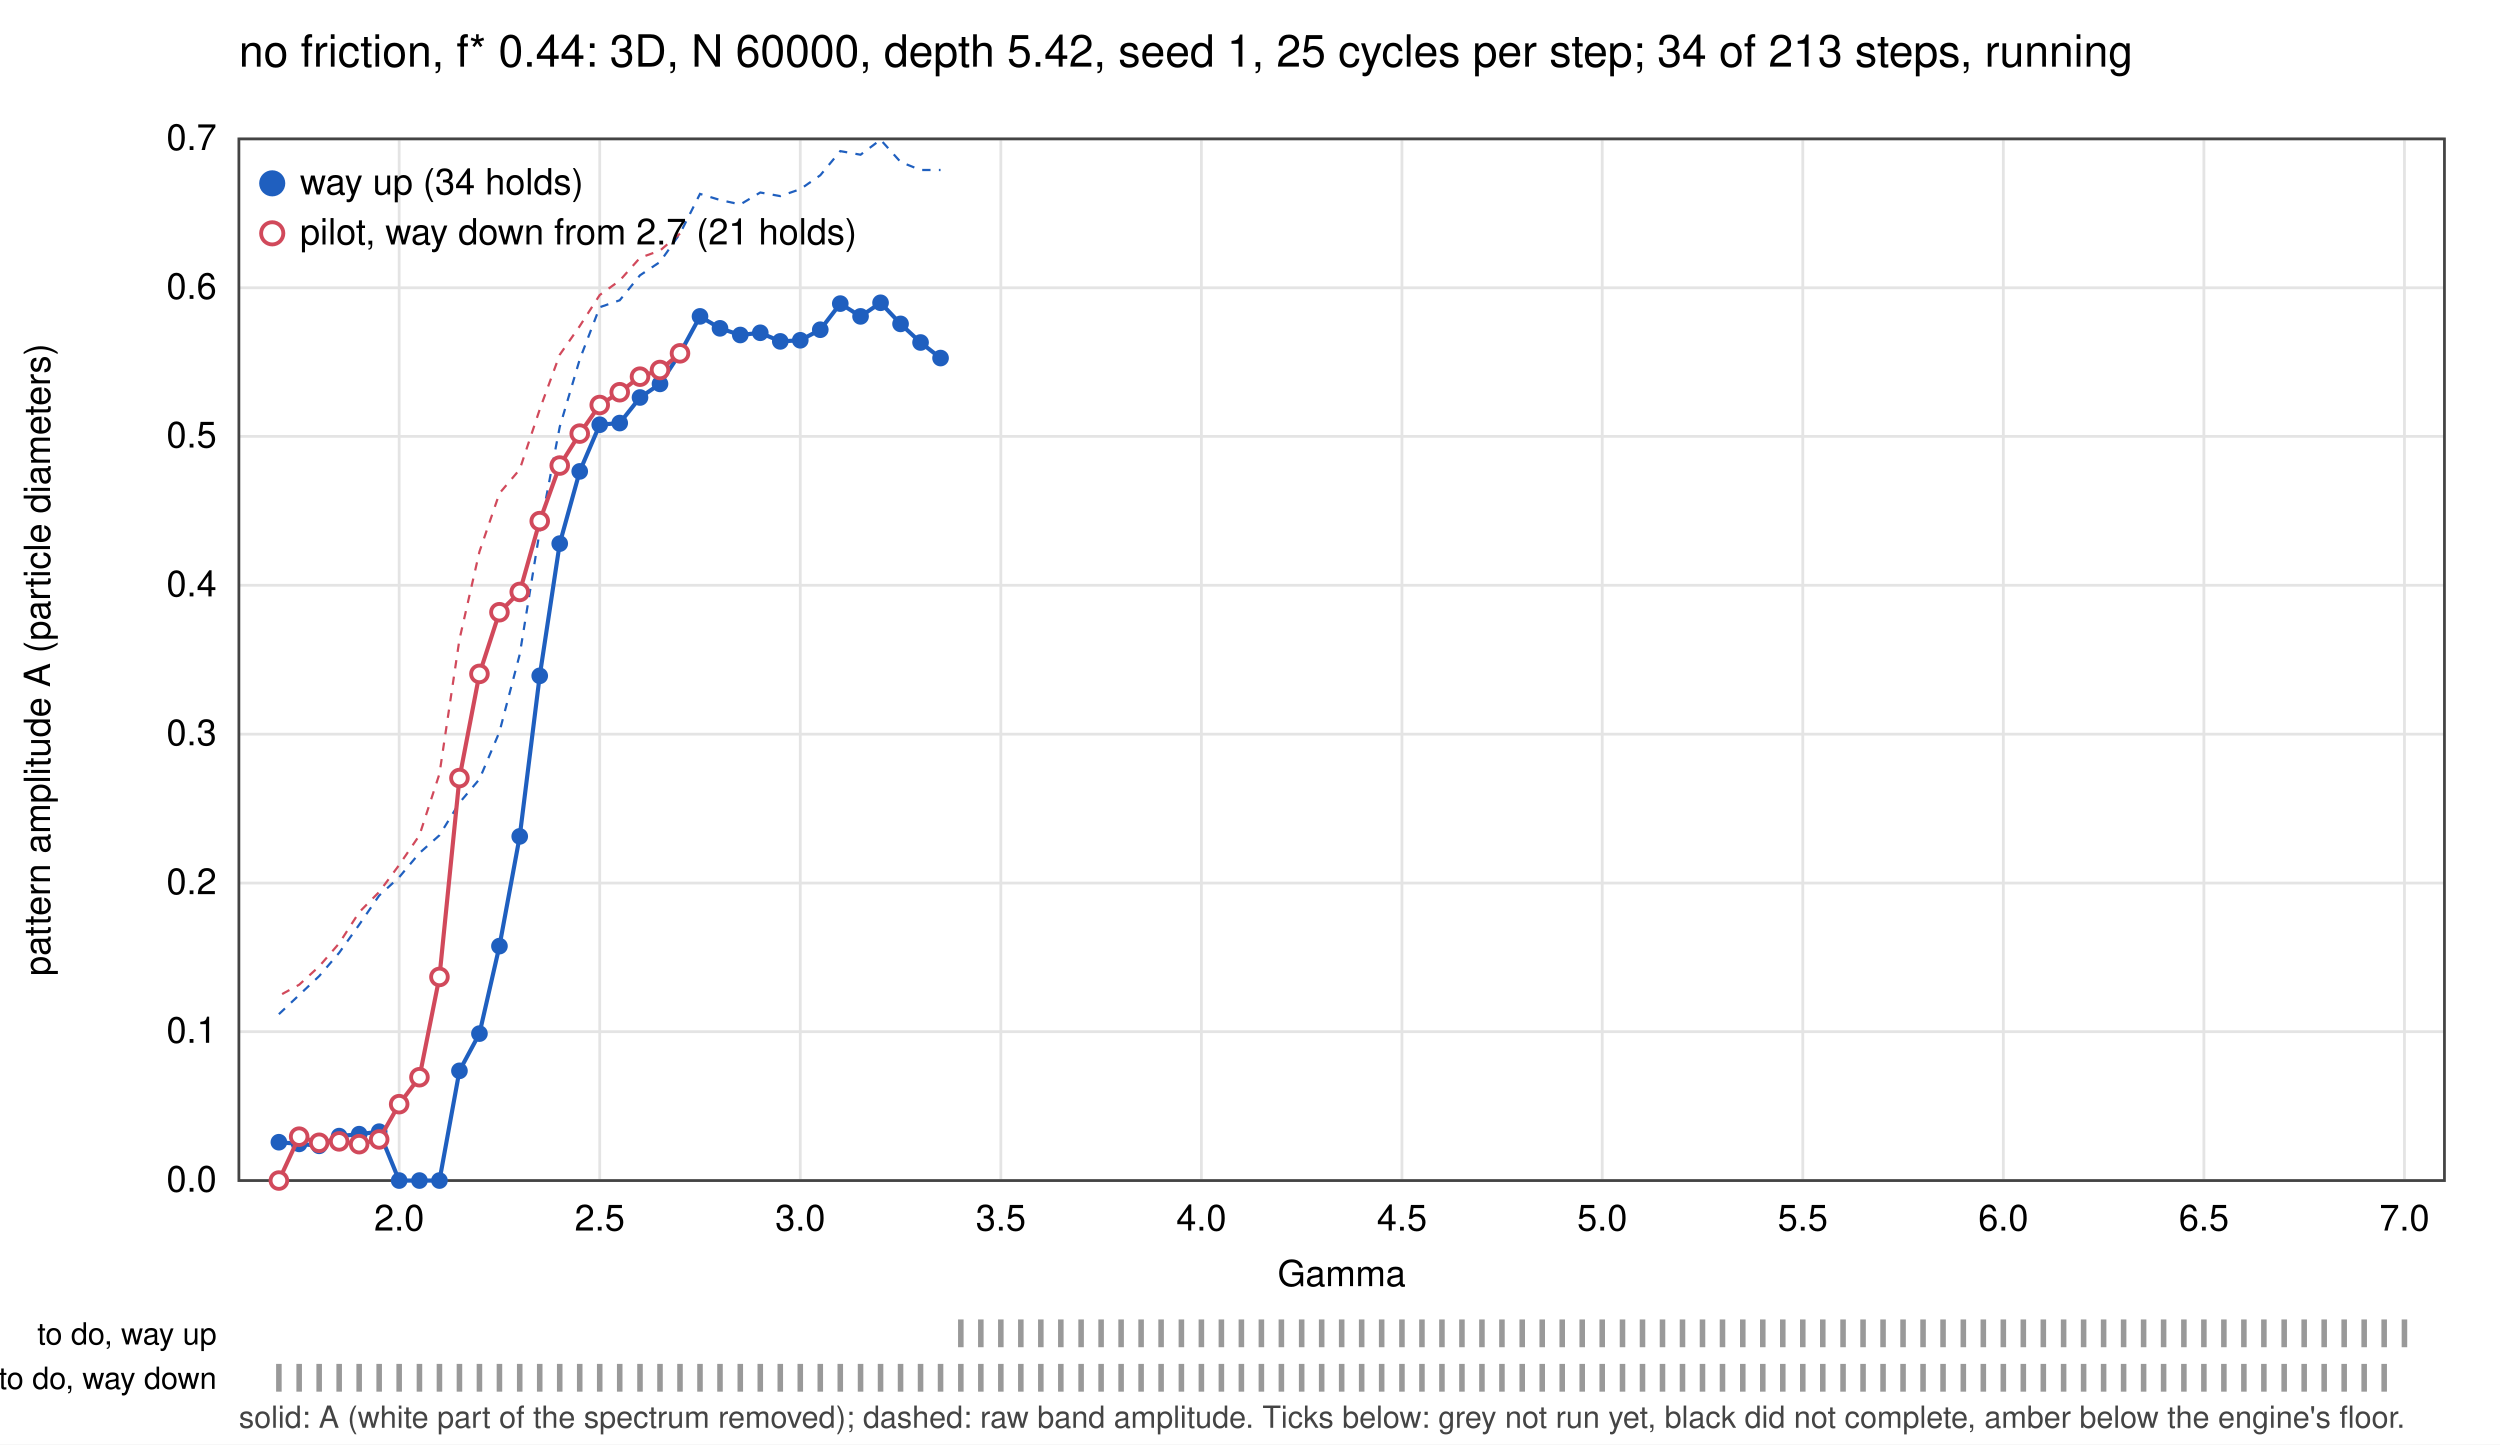
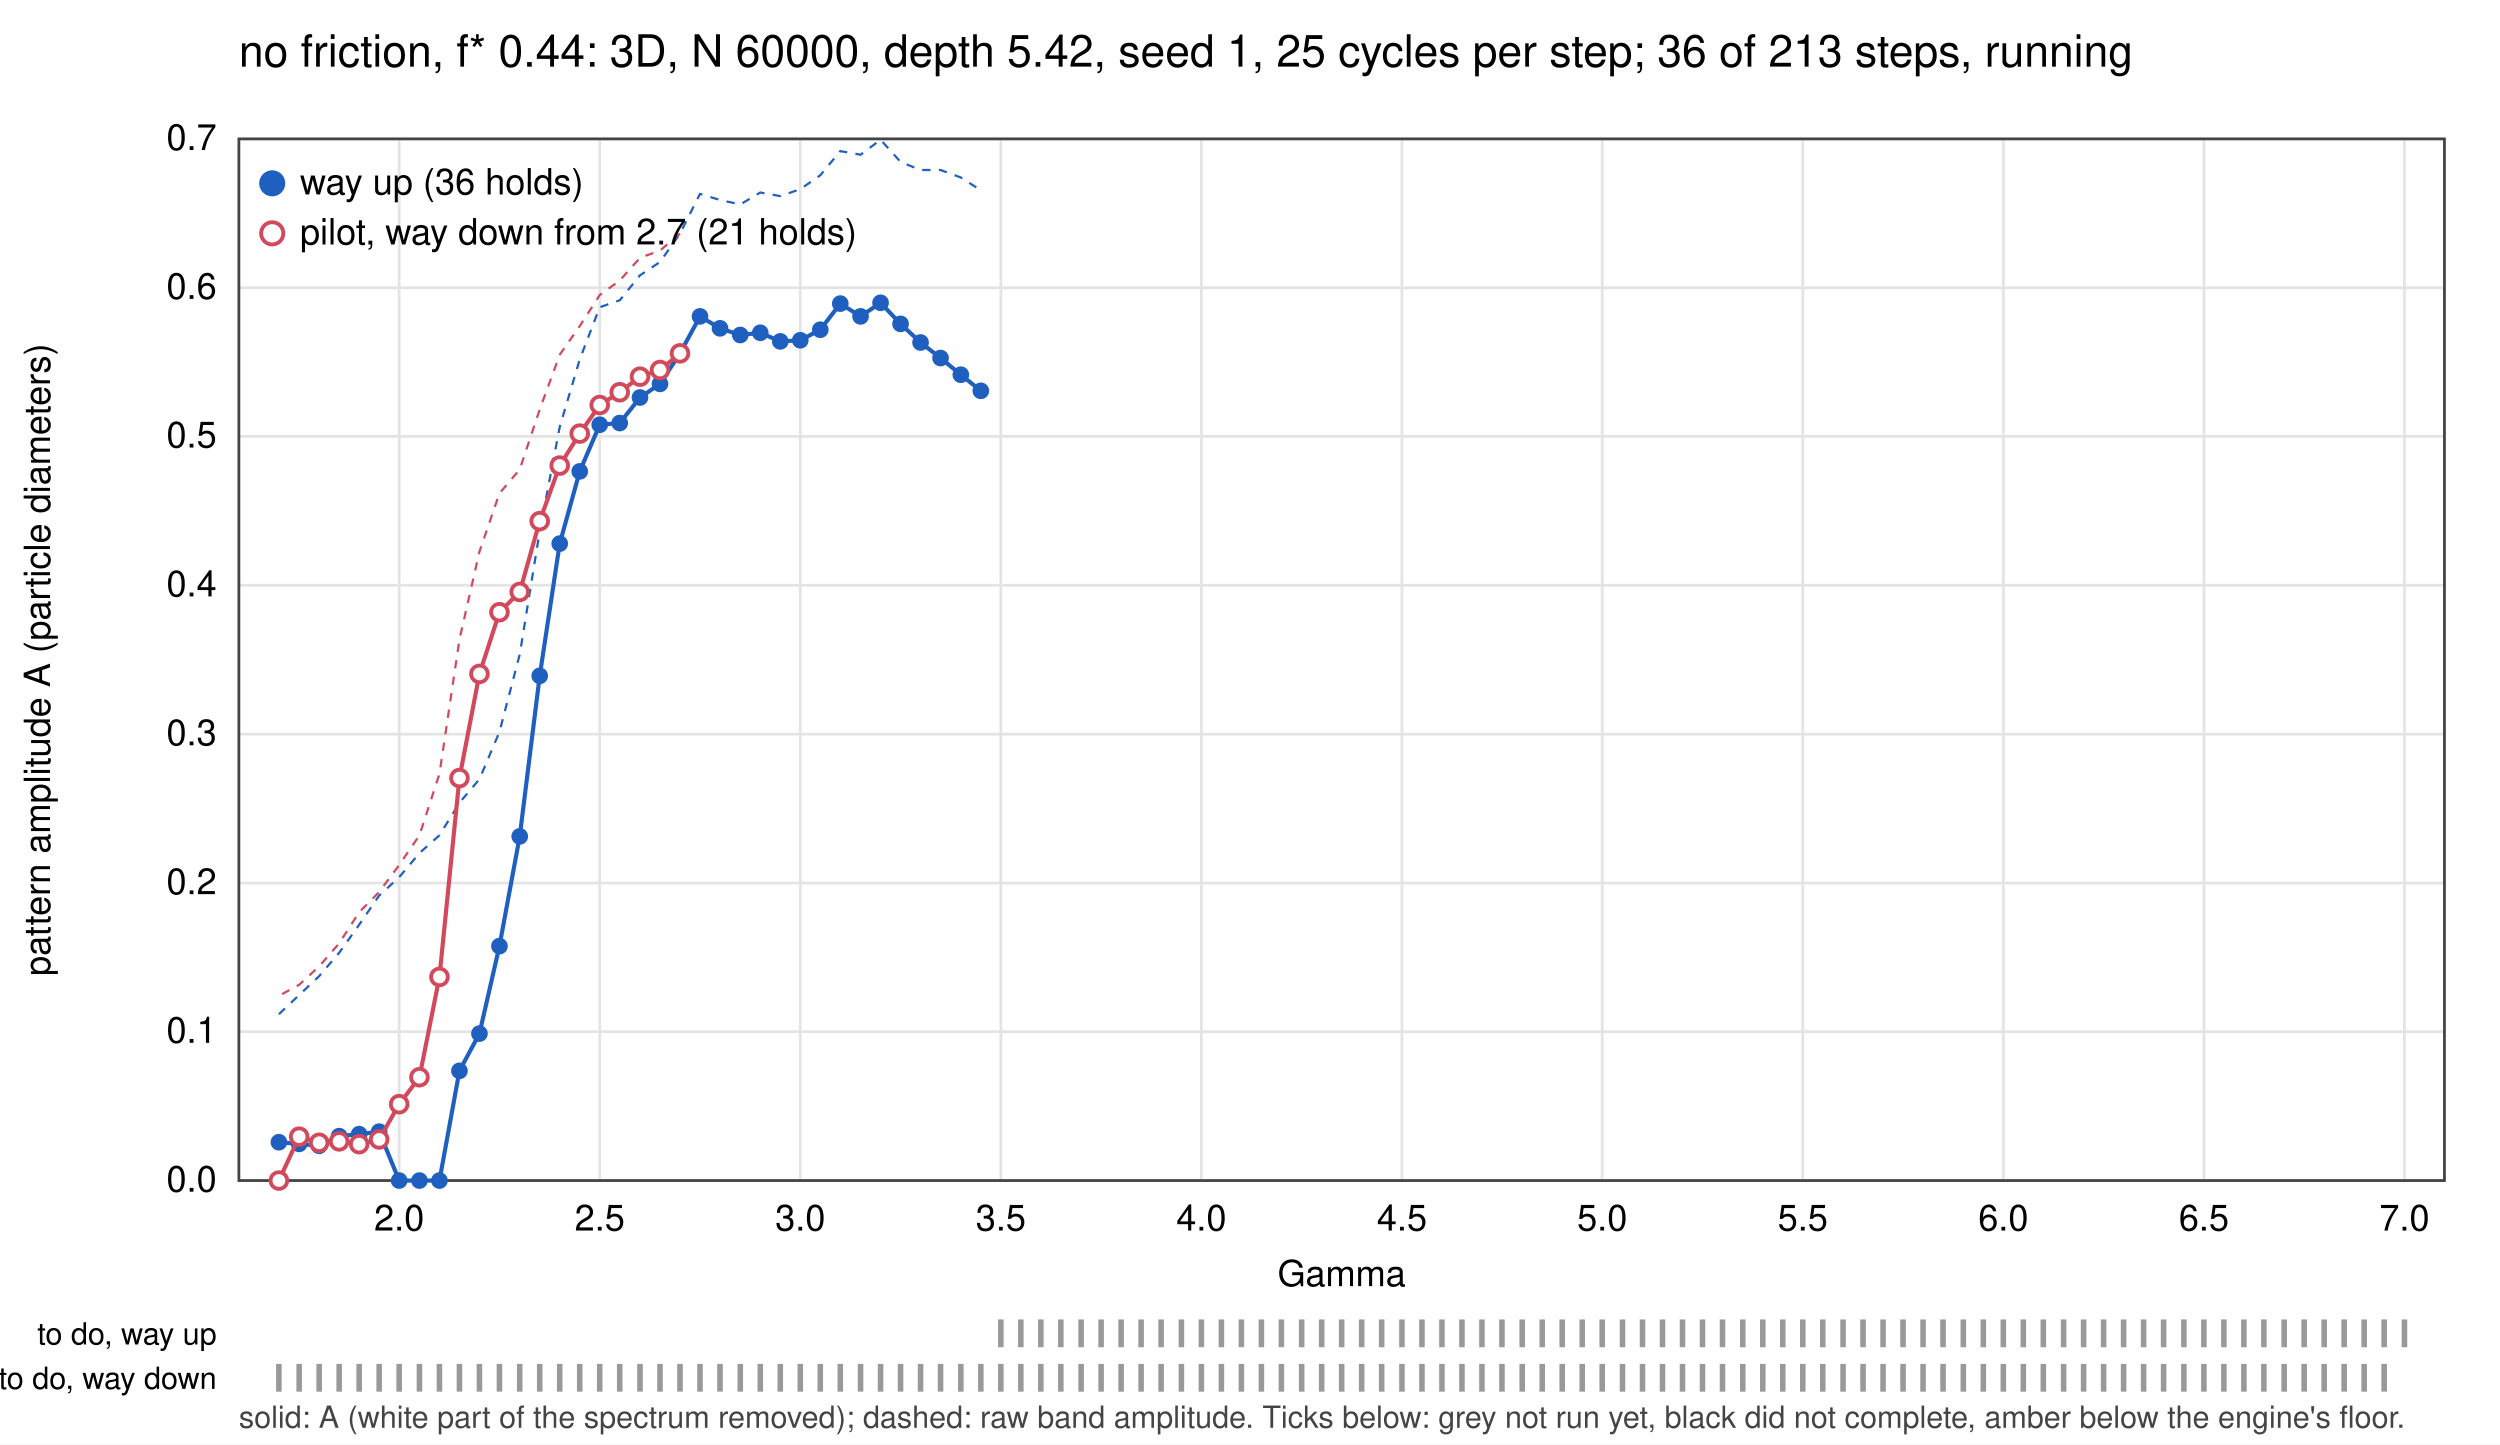
<svg xmlns="http://www.w3.org/2000/svg" width="900" height="520" viewBox="0 0 900 520" font-family="Helvetica, Arial, sans-serif" font-size="13">
  <rect width="900" height="520" fill="white" />
-   <text x="86" y="24" font-size="16">no friction, f* 0.44: 3D, N 60000, depth 5.42, seed 1, 25 cycles per step; 34 of 213 steps, running</text>
+   <text x="86" y="24" font-size="16">no friction, f* 0.44: 3D, N 60000, depth 5.42, seed 1, 25 cycles per step; 36 of 213 steps, running</text>
  <line x1="86" x2="880" y1="425.0" y2="425.0" stroke="#e4e4e4" />
  <text x="78" y="429.0" text-anchor="end">0.0</text>
  <line x1="86" x2="880" y1="371.4" y2="371.4" stroke="#e4e4e4" />
  <text x="78" y="375.4" text-anchor="end">0.1</text>
  <line x1="86" x2="880" y1="317.9" y2="317.9" stroke="#e4e4e4" />
  <text x="78" y="321.9" text-anchor="end">0.2</text>
  <line x1="86" x2="880" y1="264.3" y2="264.3" stroke="#e4e4e4" />
  <text x="78" y="268.3" text-anchor="end">0.3</text>
  <line x1="86" x2="880" y1="210.7" y2="210.7" stroke="#e4e4e4" />
  <text x="78" y="214.7" text-anchor="end">0.4</text>
  <line x1="86" x2="880" y1="157.1" y2="157.1" stroke="#e4e4e4" />
  <text x="78" y="161.1" text-anchor="end">0.5</text>
  <line x1="86" x2="880" y1="103.6" y2="103.6" stroke="#e4e4e4" />
  <text x="78" y="107.6" text-anchor="end">0.6</text>
  <line x1="86" x2="880" y1="50.0" y2="50.0" stroke="#e4e4e4" />
  <text x="78" y="54.0" text-anchor="end">0.7</text>
  <line x1="143.7" x2="143.7" y1="50" y2="425" stroke="#e4e4e4" />
  <text x="143.7" y="443" text-anchor="middle">2.0</text>
  <line x1="215.9" x2="215.9" y1="50" y2="425" stroke="#e4e4e4" />
  <text x="215.9" y="443" text-anchor="middle">2.5</text>
  <line x1="288.1" x2="288.1" y1="50" y2="425" stroke="#e4e4e4" />
  <text x="288.1" y="443" text-anchor="middle">3.0</text>
  <line x1="360.3" x2="360.3" y1="50" y2="425" stroke="#e4e4e4" />
  <text x="360.3" y="443" text-anchor="middle">3.5</text>
  <line x1="432.5" x2="432.5" y1="50" y2="425" stroke="#e4e4e4" />
  <text x="432.5" y="443" text-anchor="middle">4.0</text>
  <line x1="504.7" x2="504.7" y1="50" y2="425" stroke="#e4e4e4" />
  <text x="504.7" y="443" text-anchor="middle">4.5</text>
  <line x1="576.8" x2="576.8" y1="50" y2="425" stroke="#e4e4e4" />
  <text x="576.8" y="443" text-anchor="middle">5.0</text>
  <line x1="649.0" x2="649.0" y1="50" y2="425" stroke="#e4e4e4" />
  <text x="649.0" y="443" text-anchor="middle">5.5</text>
  <line x1="721.2" x2="721.2" y1="50" y2="425" stroke="#e4e4e4" />
  <text x="721.2" y="443" text-anchor="middle">6.0</text>
  <line x1="793.4" x2="793.4" y1="50" y2="425" stroke="#e4e4e4" />
  <text x="793.4" y="443" text-anchor="middle">6.5</text>
  <line x1="865.6" x2="865.6" y1="50" y2="425" stroke="#e4e4e4" />
  <text x="865.6" y="443" text-anchor="middle">7.0</text>
  <rect x="86" y="50" width="794" height="375" fill="none" stroke="#444" />
  <text x="483.0" y="463" text-anchor="middle">Gamma</text>
  <text transform="translate(18 237.5) rotate(-90)" text-anchor="middle">pattern amplitude A (particle diameters)</text>
-   <polyline fill="none" stroke="#1f5fbf" stroke-width="1.5" points="100.4,411.2 107.7,411.8 114.9,412.5 122.1,409.0 129.3,408.3 136.5,407.4 143.7,425.0 151.0,425.0 158.2,425.0 165.4,385.5 172.6,372.1 179.8,340.6 187.1,301.1 194.3,243.3 201.5,195.7 208.7,169.7 215.9,152.9 223.1,152.3 230.4,143.1 237.6,138.2 244.8,127.2 252.0,113.9 259.2,118.2 266.5,120.6 273.7,119.8 280.9,122.9 288.1,122.5 295.3,118.7 302.5,109.3 309.8,113.9 317.0,109.0 324.2,116.6 331.4,123.3 338.6,128.9" />
-   <polyline fill="none" stroke="#1f5fbf" stroke-width="0.8" stroke-dasharray="3 3" points="100.4,365.1 107.7,358.2 114.9,351.4 122.1,343.0 129.3,332.9 136.5,322.4 143.7,315.8 151.0,307.1 158.2,300.7 165.4,289.0 172.6,280.5 179.8,263.5 187.1,235.6 194.3,191.2 201.5,153.7 208.7,129.4 215.9,110.6 223.1,108.1 230.4,99.1 237.6,94.3 244.8,84.1 252.0,69.8 259.2,72.0 266.5,73.6 273.7,69.3 280.9,70.6 288.1,68.1 295.3,63.1 302.5,54.4 309.8,55.7 317.0,50.3 324.2,58.3 331.4,61.2 338.6,61.2" />
+   <polyline fill="none" stroke="#1f5fbf" stroke-width="1.5" points="100.4,411.2 107.7,411.8 114.9,412.5 122.1,409.0 129.3,408.3 136.5,407.4 143.7,425.0 151.0,425.0 158.2,425.0 165.4,385.5 172.6,372.1 179.8,340.6 187.1,301.1 194.3,243.3 201.5,195.7 208.7,169.7 215.9,152.9 223.1,152.3 230.4,143.1 237.6,138.2 244.8,127.2 252.0,113.9 259.2,118.2 266.5,120.6 273.7,119.8 280.9,122.9 288.1,122.5 295.3,118.7 302.5,109.3 309.8,113.9 317.0,109.0 324.2,116.6 331.4,123.3 338.6,128.9 345.9,134.9 353.1,140.7" />
+   <polyline fill="none" stroke="#1f5fbf" stroke-width="0.8" stroke-dasharray="3 3" points="100.4,365.1 107.7,358.2 114.9,351.4 122.1,343.0 129.3,332.9 136.5,322.4 143.7,315.8 151.0,307.1 158.2,300.7 165.4,289.0 172.6,280.5 179.8,263.5 187.1,235.6 194.3,191.2 201.5,153.7 208.7,129.4 215.9,110.6 223.1,108.1 230.4,99.1 237.6,94.3 244.8,84.1 252.0,69.8 259.2,72.0 266.5,73.6 273.7,69.3 280.9,70.6 288.1,68.1 295.3,63.1 302.5,54.4 309.8,55.7 317.0,50.3 324.2,58.3 331.4,61.2 338.6,61.2 345.9,63.9 353.1,68.5" />
  <circle cx="100.4" cy="411.2" r="3" fill="#1f5fbf" />
  <circle cx="107.7" cy="411.8" r="3" fill="#1f5fbf" />
  <circle cx="114.9" cy="412.5" r="3" fill="#1f5fbf" />
  <circle cx="122.1" cy="409.0" r="3" fill="#1f5fbf" />
  <circle cx="129.3" cy="408.3" r="3" fill="#1f5fbf" />
  <circle cx="136.5" cy="407.4" r="3" fill="#1f5fbf" />
  <circle cx="143.7" cy="425.0" r="3" fill="#1f5fbf" />
  <circle cx="151.0" cy="425.0" r="3" fill="#1f5fbf" />
  <circle cx="158.2" cy="425.0" r="3" fill="#1f5fbf" />
  <circle cx="165.4" cy="385.5" r="3" fill="#1f5fbf" />
  <circle cx="172.6" cy="372.1" r="3" fill="#1f5fbf" />
  <circle cx="179.8" cy="340.6" r="3" fill="#1f5fbf" />
  <circle cx="187.1" cy="301.1" r="3" fill="#1f5fbf" />
  <circle cx="194.3" cy="243.3" r="3" fill="#1f5fbf" />
  <circle cx="201.5" cy="195.7" r="3" fill="#1f5fbf" />
  <circle cx="208.7" cy="169.7" r="3" fill="#1f5fbf" />
  <circle cx="215.9" cy="152.9" r="3" fill="#1f5fbf" />
  <circle cx="223.1" cy="152.3" r="3" fill="#1f5fbf" />
  <circle cx="230.4" cy="143.1" r="3" fill="#1f5fbf" />
  <circle cx="237.6" cy="138.2" r="3" fill="#1f5fbf" />
  <circle cx="244.8" cy="127.2" r="3" fill="#1f5fbf" />
  <circle cx="252.0" cy="113.9" r="3" fill="#1f5fbf" />
  <circle cx="259.2" cy="118.2" r="3" fill="#1f5fbf" />
  <circle cx="266.5" cy="120.6" r="3" fill="#1f5fbf" />
  <circle cx="273.7" cy="119.8" r="3" fill="#1f5fbf" />
  <circle cx="280.9" cy="122.9" r="3" fill="#1f5fbf" />
  <circle cx="288.1" cy="122.5" r="3" fill="#1f5fbf" />
  <circle cx="295.3" cy="118.7" r="3" fill="#1f5fbf" />
  <circle cx="302.5" cy="109.3" r="3" fill="#1f5fbf" />
  <circle cx="309.8" cy="113.9" r="3" fill="#1f5fbf" />
  <circle cx="317.0" cy="109.0" r="3" fill="#1f5fbf" />
  <circle cx="324.2" cy="116.6" r="3" fill="#1f5fbf" />
  <circle cx="331.4" cy="123.3" r="3" fill="#1f5fbf" />
  <circle cx="338.6" cy="128.9" r="3" fill="#1f5fbf" />
+   <circle cx="345.9" cy="134.9" r="3" fill="#1f5fbf" />
+   <circle cx="353.1" cy="140.7" r="3" fill="#1f5fbf" />
  <circle cx="98" cy="66" r="4" fill="#1f5fbf" stroke="#1f5fbf" stroke-width="1.4" />
-   <text x="108" y="70">way up (34 holds)</text>
+   <text x="108" y="70">way up (36 holds)</text>
  <polyline fill="none" stroke="#d1495b" stroke-width="1.5" points="244.8,127.2 237.6,133.2 230.4,135.6 223.1,141.2 215.9,145.8 208.7,156.1 201.5,167.6 194.3,187.6 187.1,213.1 179.8,220.4 172.6,242.6 165.4,280.1 158.2,351.7 151.0,387.8 143.7,397.5 136.5,410.2 129.3,411.9 122.1,410.9 114.9,411.4 107.7,409.2 100.4,425.0" />
  <polyline fill="none" stroke="#d1495b" stroke-width="0.8" stroke-dasharray="3 3" points="244.8,84.1 237.6,90.2 230.4,92.8 223.1,101.0 215.9,106.2 208.7,117.4 201.5,127.7 194.3,147.4 187.1,169.0 179.8,177.6 172.6,198.6 165.4,230.2 158.2,278.6 151.0,300.7 143.7,311.4 136.5,321.1 129.3,328.4 122.1,339.6 114.9,347.9 107.7,354.5 100.4,358.5" />
  <circle cx="244.8" cy="127.2" r="3" fill="white" stroke="#d1495b" stroke-width="1.4" />
  <circle cx="237.6" cy="133.2" r="3" fill="white" stroke="#d1495b" stroke-width="1.4" />
  <circle cx="230.4" cy="135.6" r="3" fill="white" stroke="#d1495b" stroke-width="1.4" />
  <circle cx="223.1" cy="141.2" r="3" fill="white" stroke="#d1495b" stroke-width="1.4" />
  <circle cx="215.9" cy="145.8" r="3" fill="white" stroke="#d1495b" stroke-width="1.4" />
  <circle cx="208.7" cy="156.1" r="3" fill="white" stroke="#d1495b" stroke-width="1.4" />
  <circle cx="201.5" cy="167.6" r="3" fill="white" stroke="#d1495b" stroke-width="1.4" />
  <circle cx="194.3" cy="187.6" r="3" fill="white" stroke="#d1495b" stroke-width="1.4" />
  <circle cx="187.1" cy="213.1" r="3" fill="white" stroke="#d1495b" stroke-width="1.4" />
  <circle cx="179.8" cy="220.4" r="3" fill="white" stroke="#d1495b" stroke-width="1.4" />
  <circle cx="172.6" cy="242.6" r="3" fill="white" stroke="#d1495b" stroke-width="1.4" />
  <circle cx="165.4" cy="280.1" r="3" fill="white" stroke="#d1495b" stroke-width="1.4" />
  <circle cx="158.2" cy="351.7" r="3" fill="white" stroke="#d1495b" stroke-width="1.4" />
  <circle cx="151.0" cy="387.8" r="3" fill="white" stroke="#d1495b" stroke-width="1.4" />
  <circle cx="143.7" cy="397.5" r="3" fill="white" stroke="#d1495b" stroke-width="1.4" />
  <circle cx="136.5" cy="410.2" r="3" fill="white" stroke="#d1495b" stroke-width="1.4" />
  <circle cx="129.3" cy="411.9" r="3" fill="white" stroke="#d1495b" stroke-width="1.4" />
  <circle cx="122.1" cy="410.9" r="3" fill="white" stroke="#d1495b" stroke-width="1.4" />
  <circle cx="114.9" cy="411.4" r="3" fill="white" stroke="#d1495b" stroke-width="1.4" />
  <circle cx="107.7" cy="409.2" r="3" fill="white" stroke="#d1495b" stroke-width="1.4" />
  <circle cx="100.4" cy="425.0" r="3" fill="white" stroke="#d1495b" stroke-width="1.4" />
  <circle cx="98" cy="84" r="4" fill="white" stroke="#d1495b" stroke-width="1.4" />
  <text x="108" y="88">pilot, way down from 2.7 (21 holds)</text>
-   <line x1="345.9" x2="345.9" y1="475" y2="485" stroke="#999" stroke-width="2" />
-   <line x1="353.1" x2="353.1" y1="475" y2="485" stroke="#999" stroke-width="2" />
  <line x1="360.3" x2="360.3" y1="475" y2="485" stroke="#999" stroke-width="2" />
  <line x1="367.5" x2="367.5" y1="475" y2="485" stroke="#999" stroke-width="2" />
  <line x1="374.7" x2="374.7" y1="475" y2="485" stroke="#999" stroke-width="2" />
  <line x1="381.9" x2="381.9" y1="475" y2="485" stroke="#999" stroke-width="2" />
  <line x1="389.2" x2="389.2" y1="475" y2="485" stroke="#999" stroke-width="2" />
  <line x1="396.4" x2="396.4" y1="475" y2="485" stroke="#999" stroke-width="2" />
  <line x1="403.6" x2="403.6" y1="475" y2="485" stroke="#999" stroke-width="2" />
  <line x1="410.8" x2="410.8" y1="475" y2="485" stroke="#999" stroke-width="2" />
  <line x1="418.0" x2="418.0" y1="475" y2="485" stroke="#999" stroke-width="2" />
  <line x1="425.3" x2="425.3" y1="475" y2="485" stroke="#999" stroke-width="2" />
  <line x1="432.5" x2="432.5" y1="475" y2="485" stroke="#999" stroke-width="2" />
  <line x1="439.7" x2="439.7" y1="475" y2="485" stroke="#999" stroke-width="2" />
  <line x1="446.9" x2="446.9" y1="475" y2="485" stroke="#999" stroke-width="2" />
  <line x1="454.1" x2="454.1" y1="475" y2="485" stroke="#999" stroke-width="2" />
  <line x1="461.3" x2="461.3" y1="475" y2="485" stroke="#999" stroke-width="2" />
  <line x1="468.6" x2="468.6" y1="475" y2="485" stroke="#999" stroke-width="2" />
  <line x1="475.8" x2="475.8" y1="475" y2="485" stroke="#999" stroke-width="2" />
  <line x1="483.0" x2="483.0" y1="475" y2="485" stroke="#999" stroke-width="2" />
  <line x1="490.2" x2="490.2" y1="475" y2="485" stroke="#999" stroke-width="2" />
  <line x1="497.4" x2="497.4" y1="475" y2="485" stroke="#999" stroke-width="2" />
  <line x1="504.7" x2="504.7" y1="475" y2="485" stroke="#999" stroke-width="2" />
  <line x1="511.9" x2="511.9" y1="475" y2="485" stroke="#999" stroke-width="2" />
  <line x1="519.1" x2="519.1" y1="475" y2="485" stroke="#999" stroke-width="2" />
  <line x1="526.3" x2="526.3" y1="475" y2="485" stroke="#999" stroke-width="2" />
  <line x1="533.5" x2="533.5" y1="475" y2="485" stroke="#999" stroke-width="2" />
  <line x1="540.7" x2="540.7" y1="475" y2="485" stroke="#999" stroke-width="2" />
  <line x1="548.0" x2="548.0" y1="475" y2="485" stroke="#999" stroke-width="2" />
  <line x1="555.2" x2="555.2" y1="475" y2="485" stroke="#999" stroke-width="2" />
  <line x1="562.4" x2="562.4" y1="475" y2="485" stroke="#999" stroke-width="2" />
  <line x1="569.6" x2="569.6" y1="475" y2="485" stroke="#999" stroke-width="2" />
  <line x1="576.8" x2="576.8" y1="475" y2="485" stroke="#999" stroke-width="2" />
  <line x1="584.1" x2="584.1" y1="475" y2="485" stroke="#999" stroke-width="2" />
  <line x1="591.3" x2="591.3" y1="475" y2="485" stroke="#999" stroke-width="2" />
  <line x1="598.5" x2="598.5" y1="475" y2="485" stroke="#999" stroke-width="2" />
  <line x1="605.7" x2="605.7" y1="475" y2="485" stroke="#999" stroke-width="2" />
  <line x1="612.9" x2="612.9" y1="475" y2="485" stroke="#999" stroke-width="2" />
  <line x1="620.1" x2="620.1" y1="475" y2="485" stroke="#999" stroke-width="2" />
  <line x1="627.4" x2="627.4" y1="475" y2="485" stroke="#999" stroke-width="2" />
  <line x1="634.6" x2="634.6" y1="475" y2="485" stroke="#999" stroke-width="2" />
  <line x1="641.8" x2="641.8" y1="475" y2="485" stroke="#999" stroke-width="2" />
  <line x1="649.0" x2="649.0" y1="475" y2="485" stroke="#999" stroke-width="2" />
  <line x1="656.2" x2="656.2" y1="475" y2="485" stroke="#999" stroke-width="2" />
  <line x1="663.5" x2="663.5" y1="475" y2="485" stroke="#999" stroke-width="2" />
  <line x1="670.7" x2="670.7" y1="475" y2="485" stroke="#999" stroke-width="2" />
  <line x1="677.9" x2="677.9" y1="475" y2="485" stroke="#999" stroke-width="2" />
  <line x1="685.1" x2="685.1" y1="475" y2="485" stroke="#999" stroke-width="2" />
  <line x1="692.3" x2="692.3" y1="475" y2="485" stroke="#999" stroke-width="2" />
  <line x1="699.5" x2="699.5" y1="475" y2="485" stroke="#999" stroke-width="2" />
  <line x1="706.8" x2="706.8" y1="475" y2="485" stroke="#999" stroke-width="2" />
  <line x1="714.0" x2="714.0" y1="475" y2="485" stroke="#999" stroke-width="2" />
  <line x1="721.2" x2="721.2" y1="475" y2="485" stroke="#999" stroke-width="2" />
  <line x1="728.4" x2="728.4" y1="475" y2="485" stroke="#999" stroke-width="2" />
  <line x1="735.6" x2="735.6" y1="475" y2="485" stroke="#999" stroke-width="2" />
  <line x1="742.9" x2="742.9" y1="475" y2="485" stroke="#999" stroke-width="2" />
  <line x1="750.1" x2="750.1" y1="475" y2="485" stroke="#999" stroke-width="2" />
  <line x1="757.3" x2="757.3" y1="475" y2="485" stroke="#999" stroke-width="2" />
  <line x1="764.5" x2="764.5" y1="475" y2="485" stroke="#999" stroke-width="2" />
  <line x1="771.7" x2="771.7" y1="475" y2="485" stroke="#999" stroke-width="2" />
  <line x1="778.9" x2="778.9" y1="475" y2="485" stroke="#999" stroke-width="2" />
  <line x1="786.2" x2="786.2" y1="475" y2="485" stroke="#999" stroke-width="2" />
  <line x1="793.4" x2="793.4" y1="475" y2="485" stroke="#999" stroke-width="2" />
  <line x1="800.6" x2="800.6" y1="475" y2="485" stroke="#999" stroke-width="2" />
  <line x1="807.8" x2="807.8" y1="475" y2="485" stroke="#999" stroke-width="2" />
  <line x1="815.0" x2="815.0" y1="475" y2="485" stroke="#999" stroke-width="2" />
  <line x1="822.3" x2="822.3" y1="475" y2="485" stroke="#999" stroke-width="2" />
  <line x1="829.5" x2="829.5" y1="475" y2="485" stroke="#999" stroke-width="2" />
  <line x1="836.7" x2="836.7" y1="475" y2="485" stroke="#999" stroke-width="2" />
  <line x1="843.9" x2="843.9" y1="475" y2="485" stroke="#999" stroke-width="2" />
  <line x1="851.1" x2="851.1" y1="475" y2="485" stroke="#999" stroke-width="2" />
  <line x1="858.3" x2="858.3" y1="475" y2="485" stroke="#999" stroke-width="2" />
  <line x1="865.6" x2="865.6" y1="475" y2="485" stroke="#999" stroke-width="2" />
  <line x1="858.3" x2="858.3" y1="491" y2="501" stroke="#999" stroke-width="2" />
  <line x1="851.1" x2="851.1" y1="491" y2="501" stroke="#999" stroke-width="2" />
  <line x1="843.9" x2="843.9" y1="491" y2="501" stroke="#999" stroke-width="2" />
  <line x1="836.7" x2="836.7" y1="491" y2="501" stroke="#999" stroke-width="2" />
  <line x1="829.5" x2="829.5" y1="491" y2="501" stroke="#999" stroke-width="2" />
  <line x1="822.3" x2="822.3" y1="491" y2="501" stroke="#999" stroke-width="2" />
  <line x1="815.0" x2="815.0" y1="491" y2="501" stroke="#999" stroke-width="2" />
  <line x1="807.8" x2="807.8" y1="491" y2="501" stroke="#999" stroke-width="2" />
  <line x1="800.6" x2="800.6" y1="491" y2="501" stroke="#999" stroke-width="2" />
  <line x1="793.4" x2="793.4" y1="491" y2="501" stroke="#999" stroke-width="2" />
  <line x1="786.2" x2="786.2" y1="491" y2="501" stroke="#999" stroke-width="2" />
  <line x1="778.9" x2="778.9" y1="491" y2="501" stroke="#999" stroke-width="2" />
  <line x1="771.7" x2="771.7" y1="491" y2="501" stroke="#999" stroke-width="2" />
  <line x1="764.5" x2="764.5" y1="491" y2="501" stroke="#999" stroke-width="2" />
  <line x1="757.3" x2="757.3" y1="491" y2="501" stroke="#999" stroke-width="2" />
  <line x1="750.1" x2="750.1" y1="491" y2="501" stroke="#999" stroke-width="2" />
  <line x1="742.9" x2="742.9" y1="491" y2="501" stroke="#999" stroke-width="2" />
  <line x1="735.6" x2="735.6" y1="491" y2="501" stroke="#999" stroke-width="2" />
  <line x1="728.4" x2="728.4" y1="491" y2="501" stroke="#999" stroke-width="2" />
  <line x1="721.2" x2="721.2" y1="491" y2="501" stroke="#999" stroke-width="2" />
  <line x1="714.0" x2="714.0" y1="491" y2="501" stroke="#999" stroke-width="2" />
  <line x1="706.8" x2="706.8" y1="491" y2="501" stroke="#999" stroke-width="2" />
  <line x1="699.5" x2="699.5" y1="491" y2="501" stroke="#999" stroke-width="2" />
  <line x1="692.3" x2="692.3" y1="491" y2="501" stroke="#999" stroke-width="2" />
  <line x1="685.1" x2="685.1" y1="491" y2="501" stroke="#999" stroke-width="2" />
  <line x1="677.9" x2="677.9" y1="491" y2="501" stroke="#999" stroke-width="2" />
  <line x1="670.7" x2="670.7" y1="491" y2="501" stroke="#999" stroke-width="2" />
  <line x1="663.5" x2="663.5" y1="491" y2="501" stroke="#999" stroke-width="2" />
  <line x1="656.2" x2="656.2" y1="491" y2="501" stroke="#999" stroke-width="2" />
  <line x1="649.0" x2="649.0" y1="491" y2="501" stroke="#999" stroke-width="2" />
  <line x1="641.8" x2="641.8" y1="491" y2="501" stroke="#999" stroke-width="2" />
  <line x1="634.6" x2="634.6" y1="491" y2="501" stroke="#999" stroke-width="2" />
  <line x1="627.4" x2="627.4" y1="491" y2="501" stroke="#999" stroke-width="2" />
  <line x1="620.1" x2="620.1" y1="491" y2="501" stroke="#999" stroke-width="2" />
  <line x1="612.9" x2="612.9" y1="491" y2="501" stroke="#999" stroke-width="2" />
  <line x1="605.7" x2="605.7" y1="491" y2="501" stroke="#999" stroke-width="2" />
  <line x1="598.5" x2="598.5" y1="491" y2="501" stroke="#999" stroke-width="2" />
  <line x1="591.3" x2="591.3" y1="491" y2="501" stroke="#999" stroke-width="2" />
  <line x1="584.1" x2="584.1" y1="491" y2="501" stroke="#999" stroke-width="2" />
  <line x1="576.8" x2="576.8" y1="491" y2="501" stroke="#999" stroke-width="2" />
  <line x1="569.6" x2="569.6" y1="491" y2="501" stroke="#999" stroke-width="2" />
  <line x1="562.4" x2="562.4" y1="491" y2="501" stroke="#999" stroke-width="2" />
  <line x1="555.2" x2="555.2" y1="491" y2="501" stroke="#999" stroke-width="2" />
  <line x1="548.0" x2="548.0" y1="491" y2="501" stroke="#999" stroke-width="2" />
  <line x1="540.7" x2="540.7" y1="491" y2="501" stroke="#999" stroke-width="2" />
  <line x1="533.5" x2="533.5" y1="491" y2="501" stroke="#999" stroke-width="2" />
  <line x1="526.3" x2="526.3" y1="491" y2="501" stroke="#999" stroke-width="2" />
  <line x1="519.1" x2="519.1" y1="491" y2="501" stroke="#999" stroke-width="2" />
  <line x1="511.9" x2="511.9" y1="491" y2="501" stroke="#999" stroke-width="2" />
  <line x1="504.7" x2="504.7" y1="491" y2="501" stroke="#999" stroke-width="2" />
  <line x1="497.4" x2="497.4" y1="491" y2="501" stroke="#999" stroke-width="2" />
  <line x1="490.2" x2="490.2" y1="491" y2="501" stroke="#999" stroke-width="2" />
  <line x1="483.0" x2="483.0" y1="491" y2="501" stroke="#999" stroke-width="2" />
  <line x1="475.8" x2="475.8" y1="491" y2="501" stroke="#999" stroke-width="2" />
  <line x1="468.6" x2="468.6" y1="491" y2="501" stroke="#999" stroke-width="2" />
  <line x1="461.3" x2="461.3" y1="491" y2="501" stroke="#999" stroke-width="2" />
  <line x1="454.1" x2="454.1" y1="491" y2="501" stroke="#999" stroke-width="2" />
  <line x1="446.9" x2="446.9" y1="491" y2="501" stroke="#999" stroke-width="2" />
  <line x1="439.7" x2="439.7" y1="491" y2="501" stroke="#999" stroke-width="2" />
  <line x1="432.5" x2="432.5" y1="491" y2="501" stroke="#999" stroke-width="2" />
  <line x1="425.3" x2="425.3" y1="491" y2="501" stroke="#999" stroke-width="2" />
  <line x1="418.0" x2="418.0" y1="491" y2="501" stroke="#999" stroke-width="2" />
  <line x1="410.8" x2="410.8" y1="491" y2="501" stroke="#999" stroke-width="2" />
  <line x1="403.6" x2="403.6" y1="491" y2="501" stroke="#999" stroke-width="2" />
  <line x1="396.4" x2="396.4" y1="491" y2="501" stroke="#999" stroke-width="2" />
  <line x1="389.2" x2="389.2" y1="491" y2="501" stroke="#999" stroke-width="2" />
  <line x1="381.9" x2="381.9" y1="491" y2="501" stroke="#999" stroke-width="2" />
  <line x1="374.7" x2="374.7" y1="491" y2="501" stroke="#999" stroke-width="2" />
  <line x1="367.5" x2="367.5" y1="491" y2="501" stroke="#999" stroke-width="2" />
  <line x1="360.3" x2="360.3" y1="491" y2="501" stroke="#999" stroke-width="2" />
  <line x1="353.1" x2="353.1" y1="491" y2="501" stroke="#999" stroke-width="2" />
  <line x1="345.9" x2="345.9" y1="491" y2="501" stroke="#999" stroke-width="2" />
  <line x1="338.6" x2="338.6" y1="491" y2="501" stroke="#999" stroke-width="2" />
  <line x1="331.4" x2="331.4" y1="491" y2="501" stroke="#999" stroke-width="2" />
  <line x1="324.2" x2="324.2" y1="491" y2="501" stroke="#999" stroke-width="2" />
  <line x1="317.0" x2="317.0" y1="491" y2="501" stroke="#999" stroke-width="2" />
  <line x1="309.8" x2="309.8" y1="491" y2="501" stroke="#999" stroke-width="2" />
  <line x1="302.5" x2="302.5" y1="491" y2="501" stroke="#999" stroke-width="2" />
  <line x1="295.3" x2="295.3" y1="491" y2="501" stroke="#999" stroke-width="2" />
  <line x1="288.1" x2="288.1" y1="491" y2="501" stroke="#999" stroke-width="2" />
  <line x1="280.9" x2="280.9" y1="491" y2="501" stroke="#999" stroke-width="2" />
  <line x1="273.7" x2="273.7" y1="491" y2="501" stroke="#999" stroke-width="2" />
  <line x1="266.5" x2="266.5" y1="491" y2="501" stroke="#999" stroke-width="2" />
  <line x1="259.2" x2="259.2" y1="491" y2="501" stroke="#999" stroke-width="2" />
  <line x1="252.0" x2="252.0" y1="491" y2="501" stroke="#999" stroke-width="2" />
  <line x1="244.8" x2="244.8" y1="491" y2="501" stroke="#999" stroke-width="2" />
  <line x1="237.6" x2="237.6" y1="491" y2="501" stroke="#999" stroke-width="2" />
  <line x1="230.4" x2="230.4" y1="491" y2="501" stroke="#999" stroke-width="2" />
  <line x1="223.1" x2="223.1" y1="491" y2="501" stroke="#999" stroke-width="2" />
  <line x1="215.9" x2="215.9" y1="491" y2="501" stroke="#999" stroke-width="2" />
  <line x1="208.7" x2="208.7" y1="491" y2="501" stroke="#999" stroke-width="2" />
  <line x1="201.5" x2="201.5" y1="491" y2="501" stroke="#999" stroke-width="2" />
  <line x1="194.3" x2="194.3" y1="491" y2="501" stroke="#999" stroke-width="2" />
  <line x1="187.1" x2="187.1" y1="491" y2="501" stroke="#999" stroke-width="2" />
  <line x1="179.8" x2="179.8" y1="491" y2="501" stroke="#999" stroke-width="2" />
  <line x1="172.6" x2="172.6" y1="491" y2="501" stroke="#999" stroke-width="2" />
  <line x1="165.4" x2="165.4" y1="491" y2="501" stroke="#999" stroke-width="2" />
  <line x1="158.2" x2="158.2" y1="491" y2="501" stroke="#999" stroke-width="2" />
  <line x1="151.0" x2="151.0" y1="491" y2="501" stroke="#999" stroke-width="2" />
  <line x1="143.7" x2="143.7" y1="491" y2="501" stroke="#999" stroke-width="2" />
  <line x1="136.5" x2="136.5" y1="491" y2="501" stroke="#999" stroke-width="2" />
  <line x1="129.3" x2="129.3" y1="491" y2="501" stroke="#999" stroke-width="2" />
  <line x1="122.1" x2="122.1" y1="491" y2="501" stroke="#999" stroke-width="2" />
  <line x1="114.9" x2="114.9" y1="491" y2="501" stroke="#999" stroke-width="2" />
  <line x1="107.7" x2="107.7" y1="491" y2="501" stroke="#999" stroke-width="2" />
  <line x1="100.4" x2="100.4" y1="491" y2="501" stroke="#999" stroke-width="2" />
  <text x="78" y="484" text-anchor="end" font-size="11">to do, way up</text>
  <text x="78" y="500" text-anchor="end" font-size="11">to do, way down</text>
  <text x="86" y="514" font-size="11" fill="#444">solid: A (white part of the spectrum removed); dashed: raw band amplitude. Ticks below: grey not run yet, black did not complete, amber below the engine's floor. </text>
</svg>
